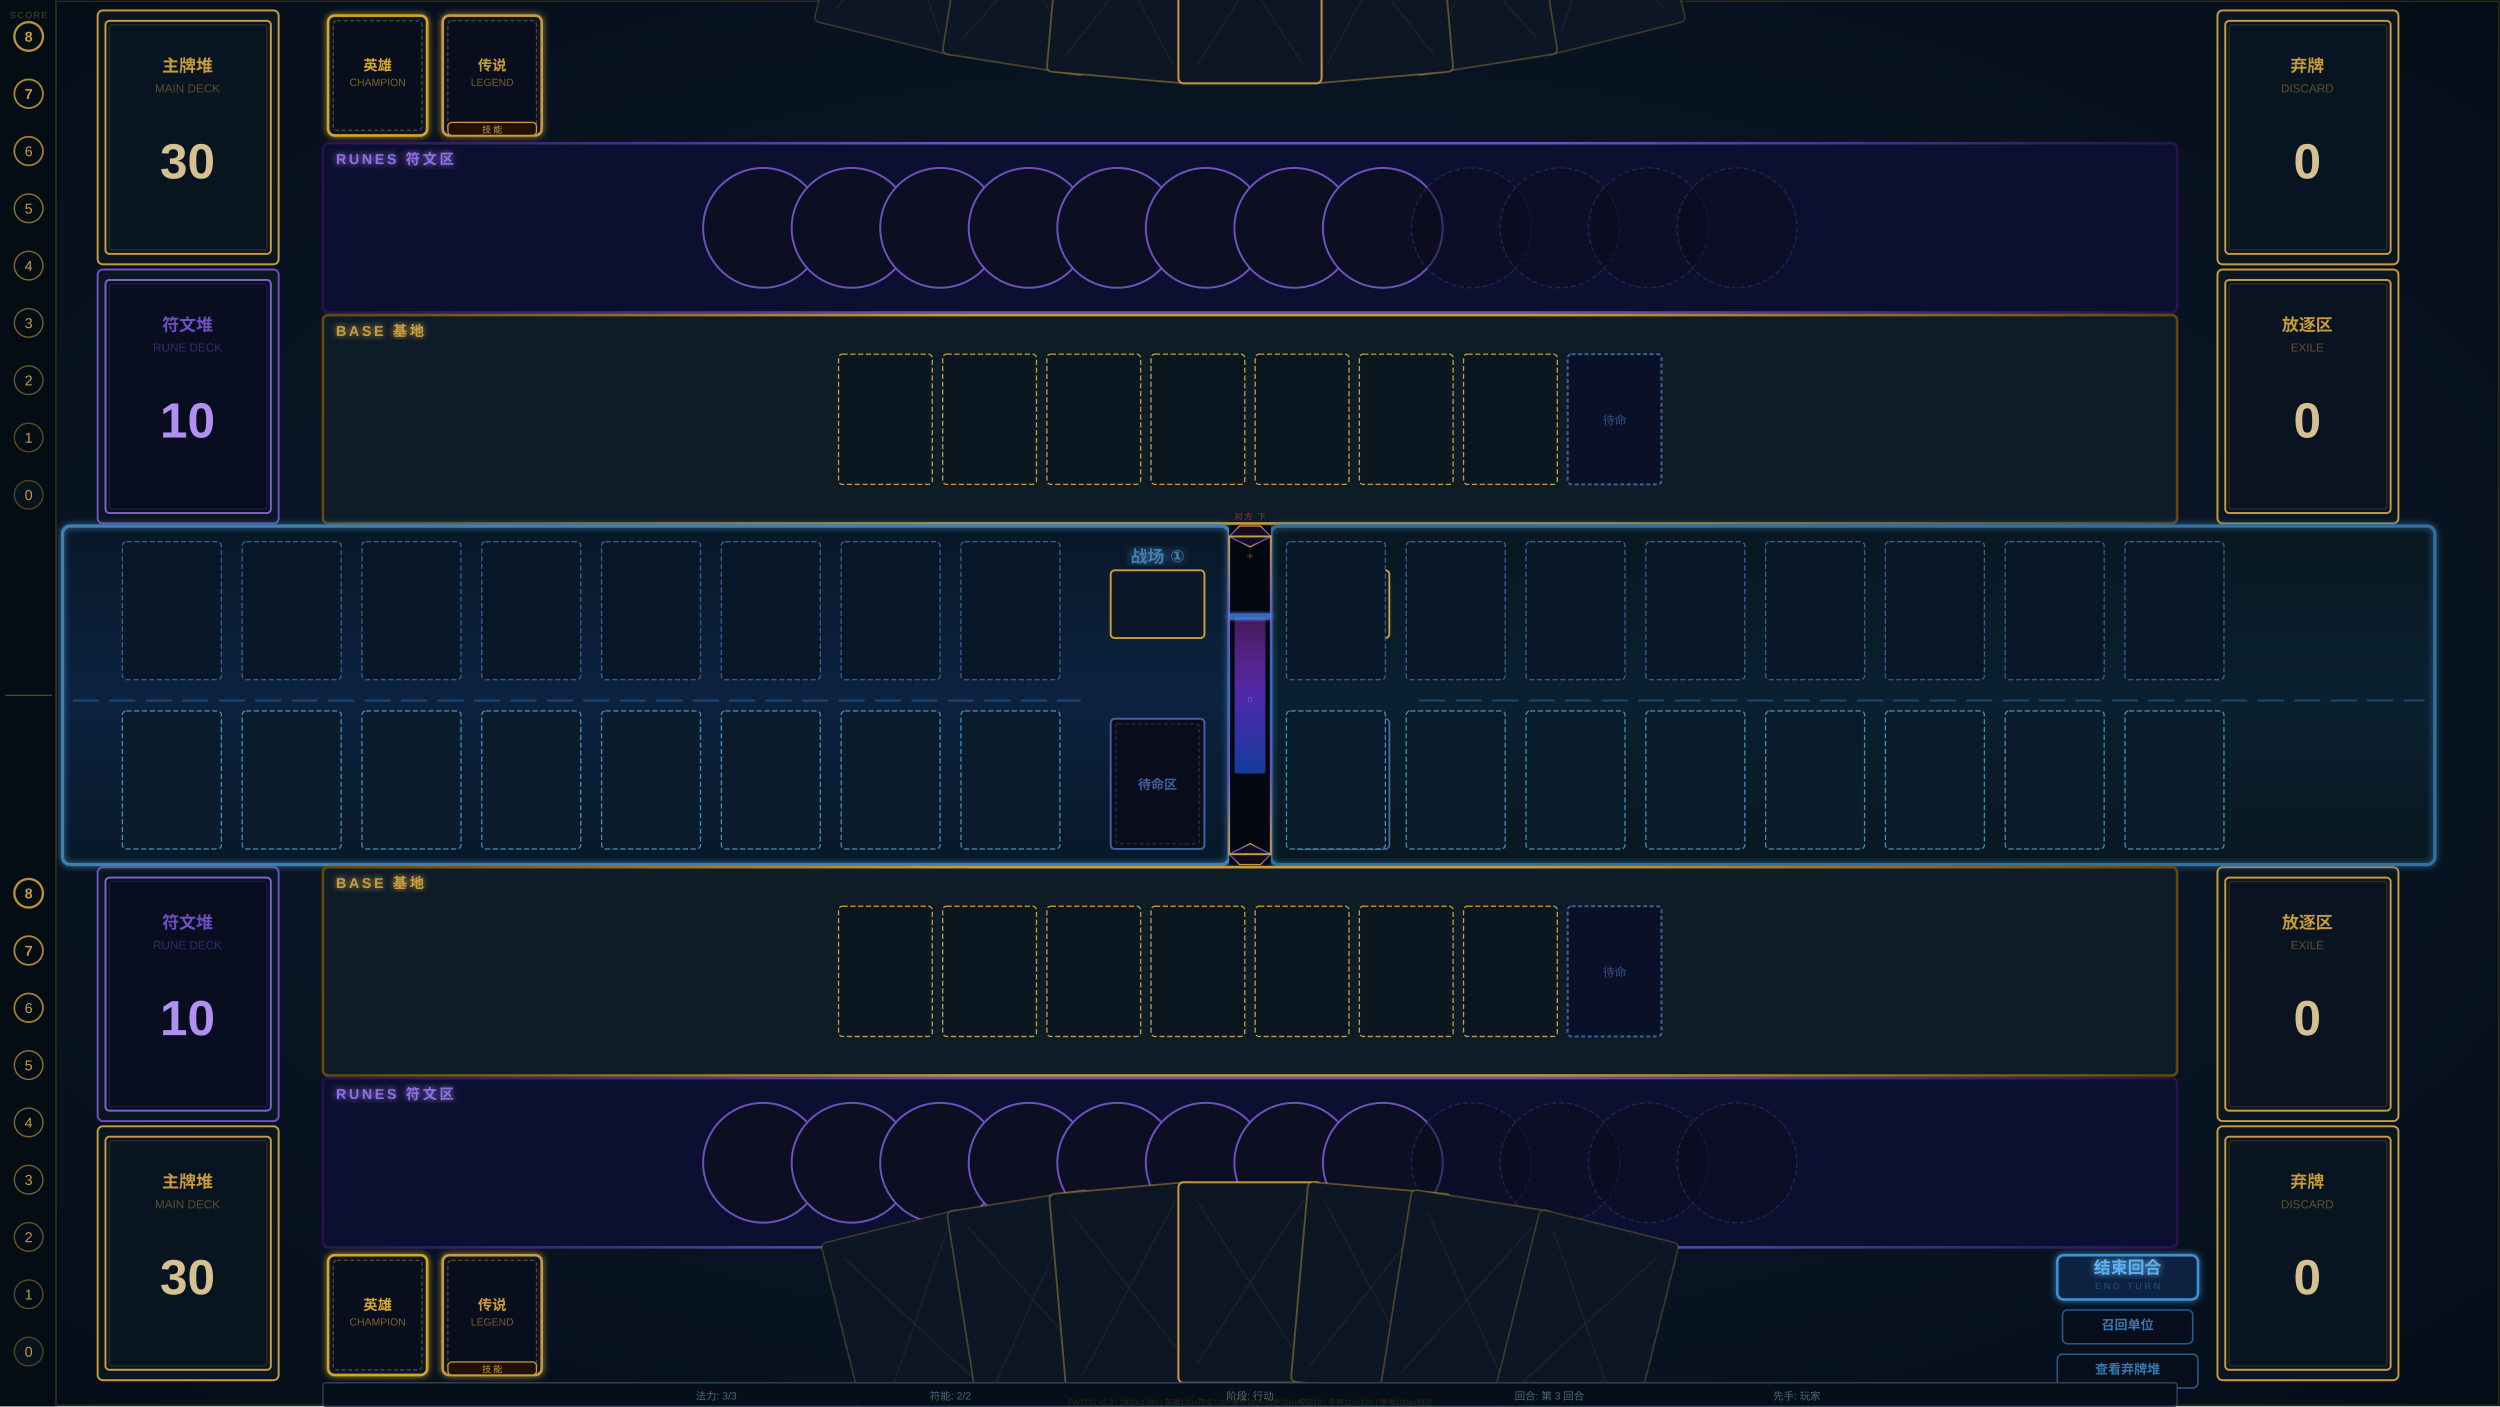
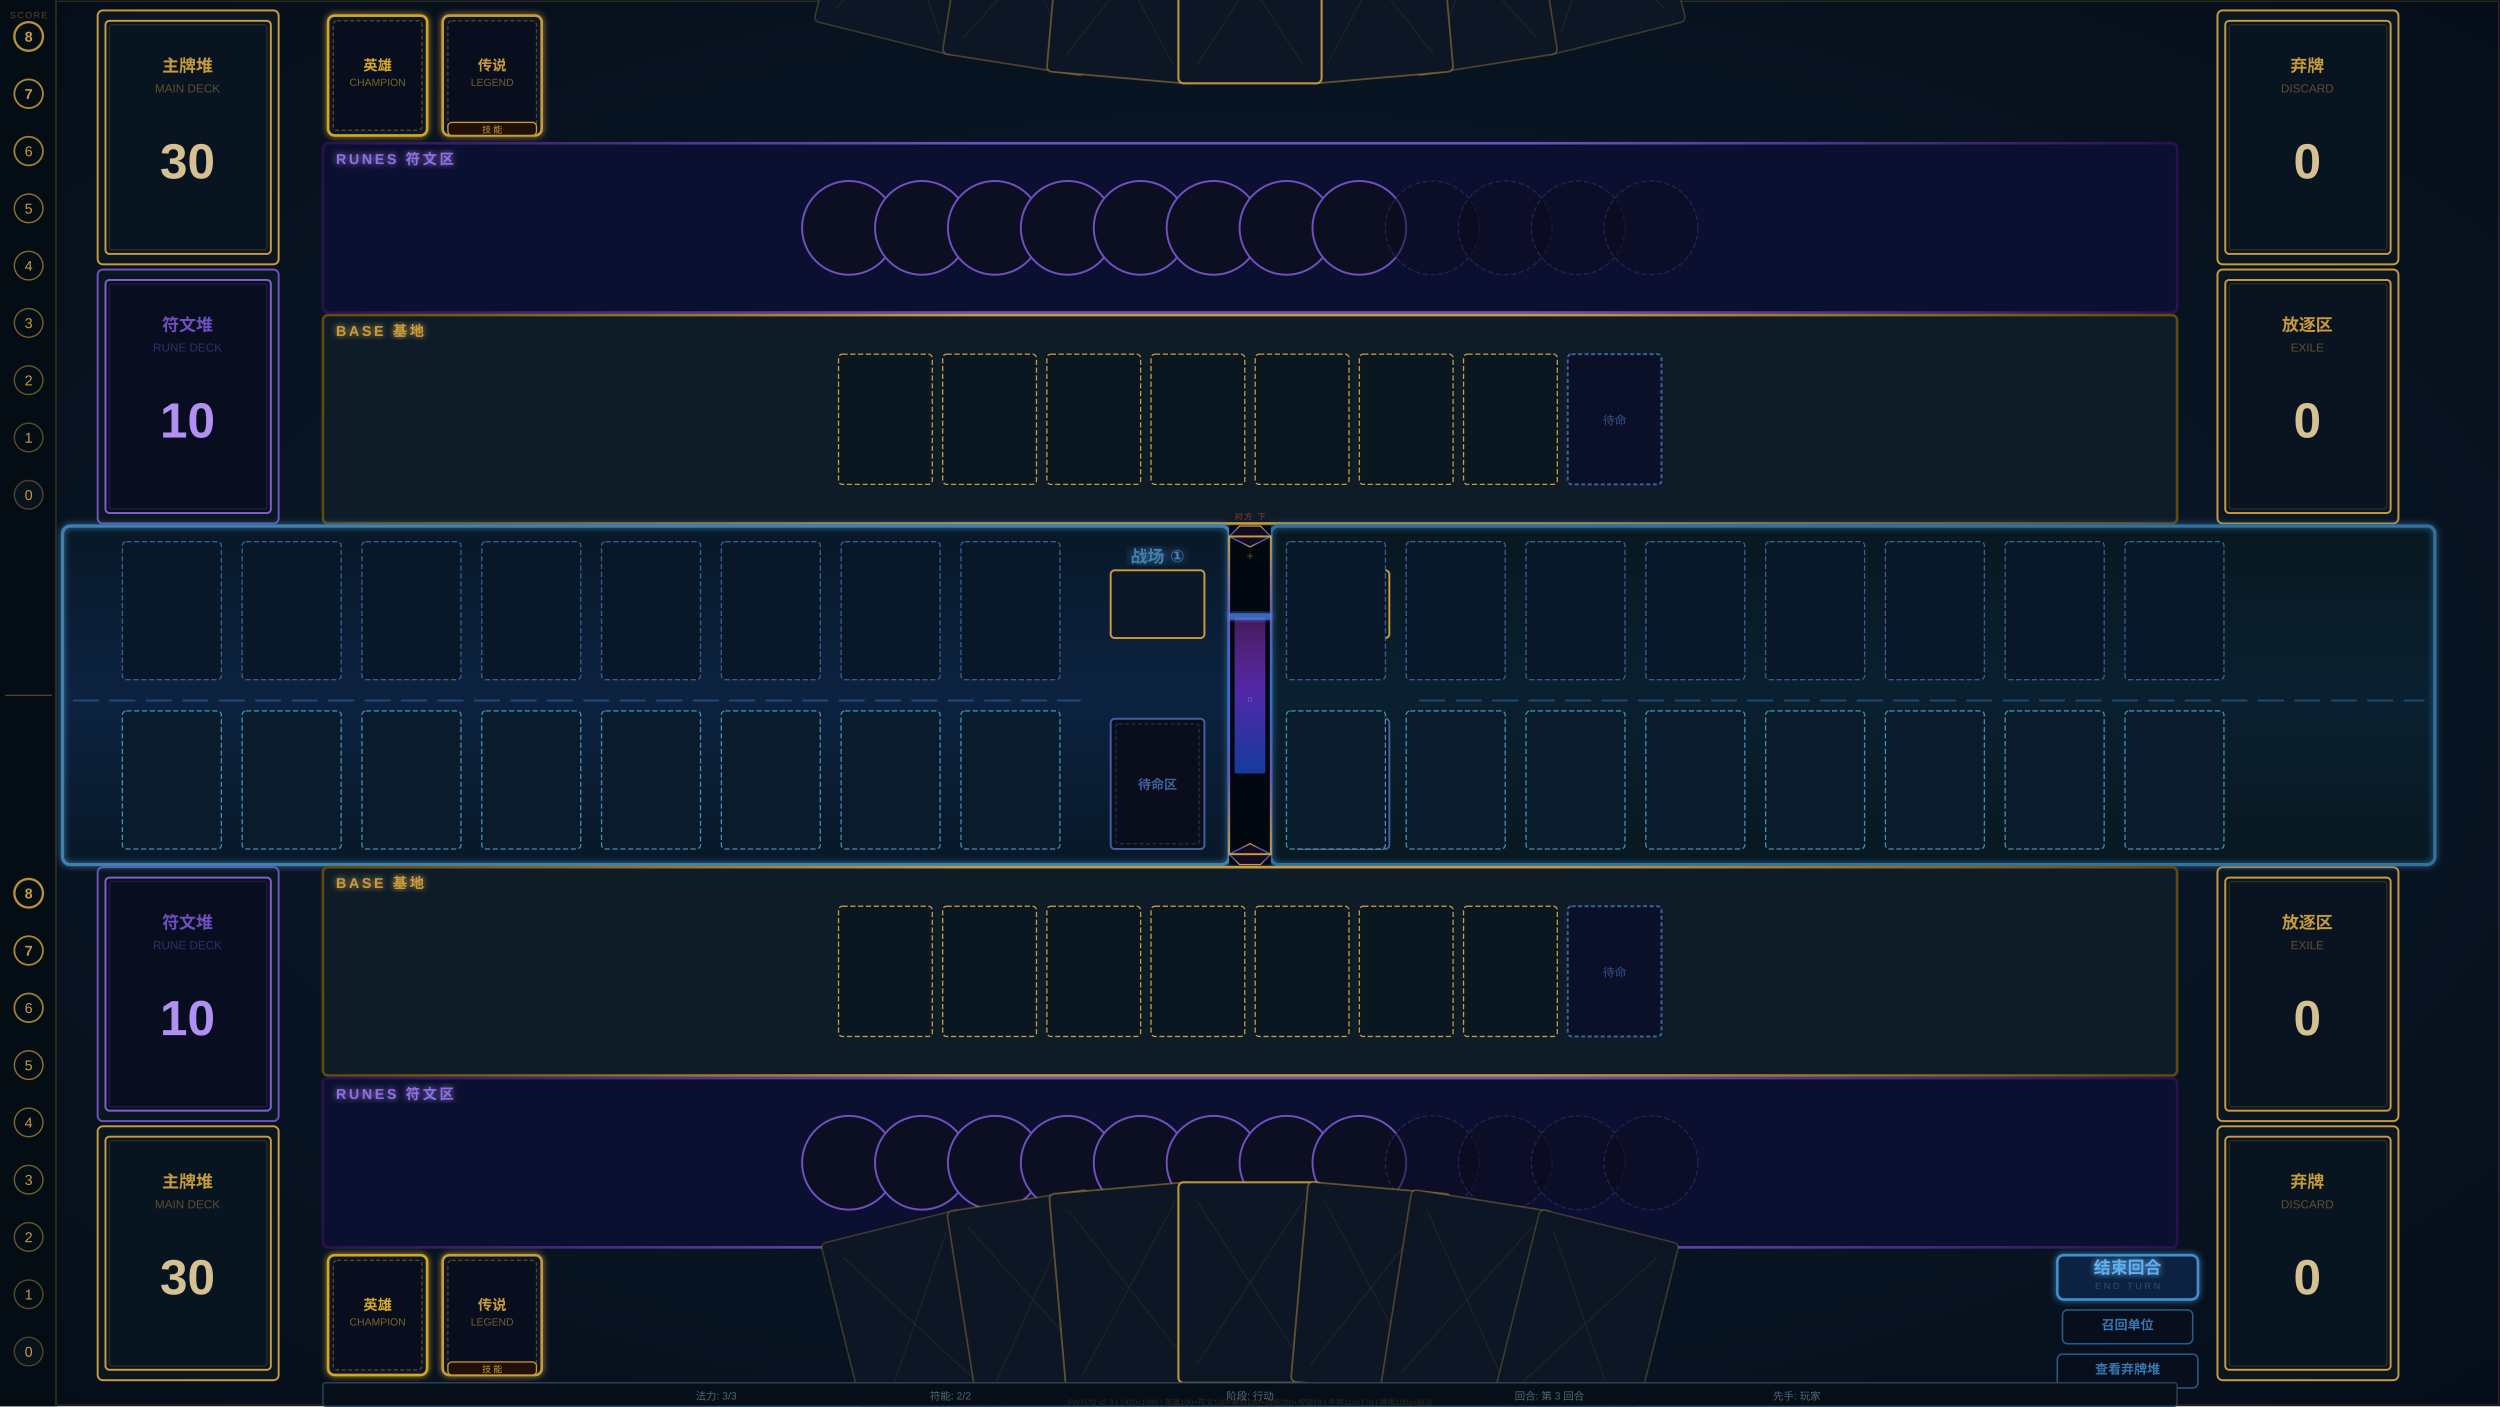
<svg xmlns="http://www.w3.org/2000/svg" width="1920" height="1080" viewBox="0 0 1920 1080">
  <defs>
    <radialGradient id="bg" cx="50%" cy="50%" r="70%">
      <stop offset="0%" stop-color="#0f2035" />
      <stop offset="100%" stop-color="#050d18" />
    </radialGradient>
    <linearGradient id="goldH" x1="0" y1="0" x2="1" y2="0">
      <stop offset="0%" stop-color="#604808" />
      <stop offset="35%" stop-color="#c89b3c" />
      <stop offset="65%" stop-color="#c89b3c" />
      <stop offset="100%" stop-color="#604808" />
    </linearGradient>
    <linearGradient id="purH" x1="0" y1="0" x2="1" y2="0">
      <stop offset="0%" stop-color="#281050" />
      <stop offset="35%" stop-color="#7050c0" />
      <stop offset="65%" stop-color="#7050c0" />
      <stop offset="100%" stop-color="#281050" />
    </linearGradient>
    <linearGradient id="bf0Grad" x1="0" y1="0" x2="0" y2="1">
      <stop offset="0%" stop-color="#081828" />
      <stop offset="50%" stop-color="#0c2240" />
      <stop offset="100%" stop-color="#081828" />
    </linearGradient>
    <linearGradient id="bf1Grad" x1="0" y1="0" x2="0" y2="1">
      <stop offset="0%" stop-color="#081820" />
      <stop offset="50%" stop-color="#0a2030" />
      <stop offset="100%" stop-color="#081820" />
    </linearGradient>
    <filter id="glow" x="-20%" y="-20%" width="140%" height="140%">
      <feGaussianBlur stdDeviation="2.5" result="blur" />
      <feMerge>
        <feMergeNode in="blur" />
        <feMergeNode in="SourceGraphic" />
      </feMerge>
    </filter>
    <filter id="softglow">
      <feGaussianBlur stdDeviation="4" result="blur" />
      <feMerge>
        <feMergeNode in="blur" />
        <feMergeNode in="SourceGraphic" />
      </feMerge>
    </filter>
    <linearGradient id="pillarBorder" x1="0" y1="0" x2="0" y2="1">
      <stop offset="0%" stop-color="#c89b3c" />
      <stop offset="25%" stop-color="#7050c0" />
      <stop offset="50%" stop-color="#3070d0" />
      <stop offset="75%" stop-color="#7050c0" />
      <stop offset="100%" stop-color="#c89b3c" />
    </linearGradient>
    <linearGradient id="pillarFill" x1="0" y1="1" x2="0" y2="0">
      <stop offset="0%" stop-color="#1848c0" />
      <stop offset="50%" stop-color="#6030d0" />
      <stop offset="100%" stop-color="#c040f0" stop-opacity="0.4" />
    </linearGradient>
    <clipPath id="pillarClip">
      <rect x="948" y="404" width="24" height="260" />
    </clipPath>
  </defs>
  <rect width="1920" height="1080" fill="url(#bg)" />
  <g opacity="0.04" transform="translate(960,534)">
    <circle r="240" fill="none" stroke="#4090d0" stroke-width="4" />
    <circle r="170" fill="none" stroke="#4090d0" stroke-width="2" />
    <circle r="90" fill="none" stroke="#4090d0" stroke-width="1" />
    <line x1="-280" y1="0" x2="280" y2="0" stroke="#4090d0" stroke-width="1" />
    <line x1="0" y1="-280" x2="0" y2="280" stroke="#4090d0" stroke-width="1" />
  </g>
  <rect x="1" y="1" width="1918" height="1078" fill="none" stroke="#c89b3c" stroke-width="1" opacity="0.2" />
  <rect x="0" y="0" width="44" height="1080" fill="#040c14" />
  <line x1="43" y1="0" x2="43" y2="1080" stroke="#c89b3c" stroke-width="1" opacity="0.3" />
  <text x="22" y="14" fill="#c89b3c" font-size="7" text-anchor="middle" font-family="Arial" opacity="0.4" letter-spacing="1">SCORE</text>
  <line x1="4" y1="534" x2="40" y2="534" stroke="#c89b3c" stroke-width="1" opacity="0.4" />
  <circle cx="22" cy="28" r="11" fill="none" stroke="#c89b3c" stroke-width="1.8" opacity="0.92" />
  <text x="22" y="32" fill="#c89b3c" font-size="11" text-anchor="middle" font-family="Arial" font-weight="bold">8</text>
  <circle cx="22" cy="72" r="11" fill="none" stroke="#c89b3c" stroke-width="1.4" opacity="0.85" />
  <text x="22" y="76" fill="#c89b3c" font-size="11" text-anchor="middle" font-family="Arial" font-weight="bold">7</text>
  <circle cx="22" cy="116" r="11" fill="none" stroke="#c89b3c" stroke-width="1.4" opacity="0.78" />
  <text x="22" y="120" fill="#c89b3c" font-size="11" text-anchor="middle" font-family="Arial">6</text>
  <circle cx="22" cy="160" r="11" fill="none" stroke="#c89b3c" stroke-width="1.1" opacity="0.71" />
  <text x="22" y="164" fill="#c89b3c" font-size="11" text-anchor="middle" font-family="Arial">5</text>
  <circle cx="22" cy="204" r="11" fill="none" stroke="#c89b3c" stroke-width="1.1" opacity="0.64" />
  <text x="22" y="208" fill="#c89b3c" font-size="11" text-anchor="middle" font-family="Arial">4</text>
  <circle cx="22" cy="248" r="11" fill="none" stroke="#c89b3c" stroke-width="1.1" opacity="0.57" />
  <text x="22" y="252" fill="#c89b3c" font-size="11" text-anchor="middle" font-family="Arial">3</text>
  <circle cx="22" cy="292" r="11" fill="none" stroke="#c89b3c" stroke-width="1.1" opacity="0.50" />
  <text x="22" y="296" fill="#c89b3c" font-size="11" text-anchor="middle" font-family="Arial">2</text>
  <circle cx="22" cy="336" r="11" fill="none" stroke="#c89b3c" stroke-width="1.1" opacity="0.43" />
  <text x="22" y="340" fill="#c89b3c" font-size="11" text-anchor="middle" font-family="Arial">1</text>
  <circle cx="22" cy="380" r="11" fill="#132030" stroke="#c89b3c" stroke-width="1.1" opacity="0.38" />
  <text x="22" y="384" fill="#c89b3c" font-size="11" text-anchor="middle" font-family="Arial">0</text>
  <circle cx="22" cy="686" r="11" fill="none" stroke="#c89b3c" stroke-width="1.8" opacity="0.92" />
  <text x="22" y="690" fill="#c89b3c" font-size="11" text-anchor="middle" font-family="Arial" font-weight="bold">8</text>
  <circle cx="22" cy="730" r="11" fill="none" stroke="#c89b3c" stroke-width="1.4" opacity="0.85" />
  <text x="22" y="734" fill="#c89b3c" font-size="11" text-anchor="middle" font-family="Arial" font-weight="bold">7</text>
  <circle cx="22" cy="774" r="11" fill="none" stroke="#c89b3c" stroke-width="1.4" opacity="0.78" />
  <text x="22" y="778" fill="#c89b3c" font-size="11" text-anchor="middle" font-family="Arial">6</text>
  <circle cx="22" cy="818" r="11" fill="none" stroke="#c89b3c" stroke-width="1.1" opacity="0.71" />
  <text x="22" y="822" fill="#c89b3c" font-size="11" text-anchor="middle" font-family="Arial">5</text>
  <circle cx="22" cy="862" r="11" fill="none" stroke="#c89b3c" stroke-width="1.1" opacity="0.64" />
  <text x="22" y="866" fill="#c89b3c" font-size="11" text-anchor="middle" font-family="Arial">4</text>
  <circle cx="22" cy="906" r="11" fill="none" stroke="#c89b3c" stroke-width="1.1" opacity="0.57" />
  <text x="22" y="910" fill="#c89b3c" font-size="11" text-anchor="middle" font-family="Arial">3</text>
  <circle cx="22" cy="950" r="11" fill="none" stroke="#c89b3c" stroke-width="1.1" opacity="0.50" />
  <text x="22" y="954" fill="#c89b3c" font-size="11" text-anchor="middle" font-family="Arial">2</text>
  <circle cx="22" cy="994" r="11" fill="none" stroke="#c89b3c" stroke-width="1.1" opacity="0.43" />
  <text x="22" y="998" fill="#c89b3c" font-size="11" text-anchor="middle" font-family="Arial">1</text>
  <circle cx="22" cy="1038" r="11" fill="#132030" stroke="#c89b3c" stroke-width="1.1" opacity="0.38" />
  <text x="22" y="1042" fill="#c89b3c" font-size="11" text-anchor="middle" font-family="Arial">0</text>
  <rect x="75" y="8" width="139" height="195" fill="#0a1620" stroke="#c89b3c" stroke-width="1.5" rx="4" />
  <rect x="81" y="16" width="127" height="179" fill="#081420" stroke="#c89b3c" stroke-width="1.5" rx="3" />
  <rect x="84" y="19" width="121" height="173" fill="none" stroke="#c89b3c30" stroke-width="1" rx="2" />
  <text x="144" y="55" fill="#c89b3c" font-size="13" font-family="Arial" font-weight="bold" text-anchor="middle">主牌堆</text>
  <text x="144" y="71" fill="#c89b3c70" font-size="9" font-family="Arial" text-anchor="middle">MAIN DECK</text>
  <text x="144" y="137" fill="#d4c090" font-size="38" font-family="Arial" font-weight="bold" text-anchor="middle">30</text>
  <rect x="75" y="207" width="139" height="195" fill="#0a1620" stroke="#7050c0" stroke-width="1.5" rx="4" />
  <rect x="81" y="215" width="127" height="179" fill="#080e20" stroke="#8060d0" stroke-width="1.5" rx="3" />
  <rect x="84" y="218" width="121" height="173" fill="none" stroke="#8060d030" stroke-width="1" rx="2" />
  <text x="144" y="254" fill="#7050c0" font-size="13" font-family="Arial" font-weight="bold" text-anchor="middle">符文堆</text>
  <text x="144" y="270" fill="#7050c070" font-size="9" font-family="Arial" text-anchor="middle">RUNE DECK</text>
  <text x="144" y="336" fill="#b090f0" font-size="38" font-family="Arial" font-weight="bold" text-anchor="middle">10</text>
  <rect x="75" y="666" width="139" height="195" fill="#0a1620" stroke="#7050c0" stroke-width="1.5" rx="4" />
  <rect x="81" y="674" width="127" height="179" fill="#080e20" stroke="#8060d0" stroke-width="1.5" rx="3" />
  <rect x="84" y="677" width="121" height="173" fill="none" stroke="#8060d030" stroke-width="1" rx="2" />
  <text x="144" y="713" fill="#7050c0" font-size="13" font-family="Arial" font-weight="bold" text-anchor="middle">符文堆</text>
  <text x="144" y="729" fill="#7050c070" font-size="9" font-family="Arial" text-anchor="middle">RUNE DECK</text>
  <text x="144" y="795" fill="#b090f0" font-size="38" font-family="Arial" font-weight="bold" text-anchor="middle">10</text>
  <rect x="75" y="865" width="139" height="195" fill="#0a1620" stroke="#c89b3c" stroke-width="1.5" rx="4" />
  <rect x="81" y="873" width="127" height="179" fill="#081420" stroke="#c89b3c" stroke-width="1.5" rx="3" />
  <rect x="84" y="876" width="121" height="173" fill="none" stroke="#c89b3c30" stroke-width="1" rx="2" />
  <text x="144" y="912" fill="#c89b3c" font-size="13" font-family="Arial" font-weight="bold" text-anchor="middle">主牌堆</text>
  <text x="144" y="928" fill="#c89b3c70" font-size="9" font-family="Arial" text-anchor="middle">MAIN DECK</text>
  <text x="144" y="994" fill="#d4c090" font-size="38" font-family="Arial" font-weight="bold" text-anchor="middle">30</text>
  <rect x="1703" y="8" width="139" height="195" fill="#0a1620" stroke="#c89b3c" stroke-width="1.5" rx="4" />
  <rect x="1709" y="16" width="127" height="179" fill="#081420" stroke="#c89b3c" stroke-width="1.5" rx="3" />
  <rect x="1712" y="19" width="121" height="173" fill="none" stroke="#c89b3c30" stroke-width="1" rx="2" />
  <text x="1772" y="55" fill="#c89b3c" font-size="13" font-family="Arial" font-weight="bold" text-anchor="middle">弃牌</text>
  <text x="1772" y="71" fill="#c89b3c70" font-size="9" font-family="Arial" text-anchor="middle">DISCARD</text>
  <text x="1772" y="137" fill="#d4c090" font-size="38" font-family="Arial" font-weight="bold" text-anchor="middle">0</text>
  <rect x="1703" y="207" width="139" height="195" fill="#0a1620" stroke="#c89b3c" stroke-width="1.5" rx="4" />
  <rect x="1709" y="215" width="127" height="179" fill="#0a1420" stroke="#c89b3c" stroke-width="1.5" rx="3" />
  <rect x="1712" y="218" width="121" height="173" fill="none" stroke="#c89b3c30" stroke-width="1" rx="2" />
  <text x="1772" y="254" fill="#c89b3c" font-size="13" font-family="Arial" font-weight="bold" text-anchor="middle">放逐区</text>
  <text x="1772" y="270" fill="#c89b3c70" font-size="9" font-family="Arial" text-anchor="middle">EXILE</text>
  <text x="1772" y="336" fill="#d4c090" font-size="38" font-family="Arial" font-weight="bold" text-anchor="middle">0</text>
  <rect x="1703" y="666" width="139" height="195" fill="#0a1620" stroke="#c89b3c" stroke-width="1.5" rx="4" />
  <rect x="1709" y="674" width="127" height="179" fill="#0a1420" stroke="#c89b3c" stroke-width="1.5" rx="3" />
  <rect x="1712" y="677" width="121" height="173" fill="none" stroke="#c89b3c30" stroke-width="1" rx="2" />
  <text x="1772" y="713" fill="#c89b3c" font-size="13" font-family="Arial" font-weight="bold" text-anchor="middle">放逐区</text>
  <text x="1772" y="729" fill="#c89b3c70" font-size="9" font-family="Arial" text-anchor="middle">EXILE</text>
  <text x="1772" y="795" fill="#d4c090" font-size="38" font-family="Arial" font-weight="bold" text-anchor="middle">0</text>
  <rect x="1703" y="865" width="139" height="195" fill="#0a1620" stroke="#c89b3c" stroke-width="1.5" rx="4" />
  <rect x="1709" y="873" width="127" height="179" fill="#081420" stroke="#c89b3c" stroke-width="1.5" rx="3" />
  <rect x="1712" y="876" width="121" height="173" fill="none" stroke="#c89b3c30" stroke-width="1" rx="2" />
  <text x="1772" y="912" fill="#c89b3c" font-size="13" font-family="Arial" font-weight="bold" text-anchor="middle">弃牌</text>
  <text x="1772" y="928" fill="#c89b3c70" font-size="9" font-family="Arial" text-anchor="middle">DISCARD</text>
  <text x="1772" y="994" fill="#d4c090" font-size="38" font-family="Arial" font-weight="bold" text-anchor="middle">0</text>
  <rect x="252" y="12" width="76" height="92" fill="#101828" stroke="#d4a828" stroke-width="2" rx="5" filter="url(#glow)" />
  <rect x="256" y="16" width="68" height="84" fill="#080e1e" stroke="#d4a82860" stroke-width="1" rx="3" stroke-dasharray="3,2" />
  <text x="290" y="54" fill="#d4a828" font-size="11" font-family="Arial" font-weight="bold" text-anchor="middle">英雄</text>
  <text x="290" y="66" fill="#d4a82890" font-size="8" font-family="Arial" text-anchor="middle">CHAMPION</text>
  <rect x="340" y="12" width="76" height="92" fill="#101828" stroke="#c89b3c" stroke-width="2" rx="5" filter="url(#glow)" />
  <rect x="344" y="16" width="68" height="84" fill="#080e1e" stroke="#c89b3c60" stroke-width="1" rx="3" stroke-dasharray="3,2" />
  <text x="378" y="54" fill="#c89b3c" font-size="11" font-family="Arial" font-weight="bold" text-anchor="middle">传说</text>
  <text x="378" y="66" fill="#c89b3c90" font-size="8" font-family="Arial" text-anchor="middle">LEGEND</text>
  <rect x="344" y="94" width="68" height="10" fill="#201008" stroke="#c89b3c" stroke-width="1" rx="3" />
  <text x="378" y="102" fill="#c89b3c" font-size="7" text-anchor="middle" font-family="Arial">技 能</text>
  <text x="960" y="22" fill="#c89b3c" font-size="9" text-anchor="middle" font-family="Arial" opacity="0.45" letter-spacing="2">HAND · 敌方手牌</text>
  <g transform="rotate(14, 960, -1100)">
    <rect x="905" y="-90" width="110" height="154" fill="#0c1624" stroke="#c89b3c45" stroke-width="1.2" rx="4" />
    <line x1="919" y1="-76" x2="1001" y2="50" stroke="#c89b3c18" stroke-width="1" />
    <line x1="1001" y1="-76" x2="919" y2="50" stroke="#c89b3c18" stroke-width="1" />
  </g>
  <g transform="rotate(-14, 960, -1100)">
    <rect x="905" y="-90" width="110" height="154" fill="#0c1624" stroke="#c89b3c45" stroke-width="1.2" rx="4" />
    <line x1="919" y1="-76" x2="1001" y2="50" stroke="#c89b3c18" stroke-width="1" />
    <line x1="1001" y1="-76" x2="919" y2="50" stroke="#c89b3c18" stroke-width="1" />
  </g>
  <g transform="rotate(9, 960, -1100)">
    <rect x="905" y="-90" width="110" height="154" fill="#0c1624" stroke="#c89b3c58" stroke-width="1.3" rx="4" />
    <line x1="919" y1="-76" x2="1001" y2="50" stroke="#c89b3c18" stroke-width="1" />
    <line x1="1001" y1="-76" x2="919" y2="50" stroke="#c89b3c18" stroke-width="1" />
  </g>
  <g transform="rotate(-9, 960, -1100)">
    <rect x="905" y="-90" width="110" height="154" fill="#0c1624" stroke="#c89b3c58" stroke-width="1.3" rx="4" />
    <line x1="919" y1="-76" x2="1001" y2="50" stroke="#c89b3c18" stroke-width="1" />
    <line x1="1001" y1="-76" x2="919" y2="50" stroke="#c89b3c18" stroke-width="1" />
  </g>
  <g transform="rotate(5, 960, -1100)">
    <rect x="905" y="-90" width="110" height="154" fill="#0c1624" stroke="#c89b3c72" stroke-width="1.4" rx="4" />
    <line x1="919" y1="-76" x2="1001" y2="50" stroke="#c89b3c18" stroke-width="1" />
    <line x1="1001" y1="-76" x2="919" y2="50" stroke="#c89b3c18" stroke-width="1" />
  </g>
  <g transform="rotate(-5, 960, -1100)">
    <rect x="905" y="-90" width="110" height="154" fill="#0c1624" stroke="#c89b3c72" stroke-width="1.4" rx="4" />
    <line x1="919" y1="-76" x2="1001" y2="50" stroke="#c89b3c18" stroke-width="1" />
    <line x1="1001" y1="-76" x2="919" y2="50" stroke="#c89b3c18" stroke-width="1" />
  </g>
  <g transform="rotate(0, 960, -1100)">
    <rect x="905" y="-90" width="110" height="154" fill="#0c1624" stroke="#c89b3cee" stroke-width="1.6" rx="4" />
    <line x1="919" y1="-76" x2="1001" y2="50" stroke="#c89b3c18" stroke-width="1" />
    <line x1="1001" y1="-76" x2="919" y2="50" stroke="#c89b3c18" stroke-width="1" />
  </g>
  <rect x="248" y="110" width="1424" height="130" fill="#0c1030" rx="4" />
  <rect x="248" y="110" width="1424" height="130" fill="none" stroke="url(#purH)" stroke-width="2" rx="4" />
  <text x="258" y="126" fill="#9070e0" font-size="11" font-family="Arial" font-weight="bold" letter-spacing="2" filter="url(#glow)">RUNES  符文区</text>
-   <circle cx="586" cy="175" r="46" fill="#0c0e22" stroke="#7050c0" stroke-width="1.5" />
-   <circle cx="654" cy="175" r="46" fill="#0c0e22" stroke="#7050c0" stroke-width="1.5" />
-   <circle cx="722" cy="175" r="46" fill="#0c0e22" stroke="#7050c0" stroke-width="1.5" />
-   <circle cx="790" cy="175" r="46" fill="#0c0e22" stroke="#7050c0" stroke-width="1.5" />
-   <circle cx="858" cy="175" r="46" fill="#0c0e22" stroke="#7050c0" stroke-width="1.5" />
-   <circle cx="926" cy="175" r="46" fill="#0c0e22" stroke="#7050c0" stroke-width="1.5" />
-   <circle cx="994" cy="175" r="46" fill="#0c0e22" stroke="#7050c0" stroke-width="1.5" />
-   <circle cx="1062" cy="175" r="46" fill="#0c0e22" stroke="#7050c0" stroke-width="1.5" />
-   <circle cx="1130" cy="175" r="46" fill="#0a0c1c" stroke="#403080" stroke-width="1" stroke-dasharray="4,2" opacity="0.5" />
-   <circle cx="1198" cy="175" r="46" fill="#0a0c1c" stroke="#403080" stroke-width="1" stroke-dasharray="4,2" opacity="0.5" />
-   <circle cx="1266" cy="175" r="46" fill="#0a0c1c" stroke="#403080" stroke-width="1" stroke-dasharray="4,2" opacity="0.5" />
-   <circle cx="1334" cy="175" r="46" fill="#0a0c1c" stroke="#403080" stroke-width="1" stroke-dasharray="4,2" opacity="0.5" />
+   <circle cx="652" cy="175" r="36" fill="#0c0e22" stroke="#7050c0" stroke-width="1.5" />
+   <circle cx="708" cy="175" r="36" fill="#0c0e22" stroke="#7050c0" stroke-width="1.5" />
+   <circle cx="764" cy="175" r="36" fill="#0c0e22" stroke="#7050c0" stroke-width="1.5" />
+   <circle cx="820" cy="175" r="36" fill="#0c0e22" stroke="#7050c0" stroke-width="1.5" />
+   <circle cx="876" cy="175" r="36" fill="#0c0e22" stroke="#7050c0" stroke-width="1.5" />
+   <circle cx="932" cy="175" r="36" fill="#0c0e22" stroke="#7050c0" stroke-width="1.5" />
+   <circle cx="988" cy="175" r="36" fill="#0c0e22" stroke="#7050c0" stroke-width="1.5" />
+   <circle cx="1044" cy="175" r="36" fill="#0c0e22" stroke="#7050c0" stroke-width="1.5" />
+   <circle cx="1100" cy="175" r="36" fill="#0a0c1c" stroke="#403080" stroke-width="1" stroke-dasharray="4,2" opacity="0.5" />
+   <circle cx="1156" cy="175" r="36" fill="#0a0c1c" stroke="#403080" stroke-width="1" stroke-dasharray="4,2" opacity="0.5" />
+   <circle cx="1212" cy="175" r="36" fill="#0a0c1c" stroke="#403080" stroke-width="1" stroke-dasharray="4,2" opacity="0.5" />
+   <circle cx="1268" cy="175" r="36" fill="#0a0c1c" stroke="#403080" stroke-width="1" stroke-dasharray="4,2" opacity="0.5" />
  <rect x="248" y="242" width="1424" height="160" fill="#0e1c28" rx="4" />
  <rect x="248" y="242" width="1424" height="160" fill="none" stroke="url(#goldH)" stroke-width="2" rx="4" />
  <text x="258" y="258" fill="#c89b3c" font-size="11" font-family="Arial" font-weight="bold" letter-spacing="2" filter="url(#glow)">BASE  基地</text>
  <rect x="644" y="272" width="72" height="100" fill="#0a1620" stroke="#c89b3c" stroke-width="1" rx="3" stroke-dasharray="4,2" />
  <rect x="724" y="272" width="72" height="100" fill="#0a1620" stroke="#c89b3c" stroke-width="1" rx="3" stroke-dasharray="4,2" />
  <rect x="804" y="272" width="72" height="100" fill="#0a1620" stroke="#c89b3c" stroke-width="1" rx="3" stroke-dasharray="4,2" />
  <rect x="884" y="272" width="72" height="100" fill="#0a1620" stroke="#c89b3c" stroke-width="1" rx="3" stroke-dasharray="4,2" />
  <rect x="964" y="272" width="72" height="100" fill="#0a1620" stroke="#c89b3c" stroke-width="1" rx="3" stroke-dasharray="4,2" />
  <rect x="1044" y="272" width="72" height="100" fill="#0a1620" stroke="#c89b3c" stroke-width="1" rx="3" stroke-dasharray="4,2" />
  <rect x="1124" y="272" width="72" height="100" fill="#0a1620" stroke="#c89b3c" stroke-width="1" rx="3" stroke-dasharray="4,2" />
  <rect x="1204" y="272" width="72" height="100" fill="#0a1028" stroke="#4060a0" stroke-width="1.5" rx="3" stroke-dasharray="3,2" />
  <text x="1240" y="326" fill="#4060a0" font-size="9" text-anchor="middle" font-family="Arial" opacity="0.8">待命</text>
  <rect x="48" y="404" width="896" height="260" fill="url(#bf0Grad)" rx="6" />
  <rect x="48" y="404" width="896" height="260" fill="none" stroke="#4080b0" stroke-width="2.5" rx="6" filter="url(#glow)" />
  <rect x="976" y="404" width="894" height="260" fill="url(#bf1Grad)" rx="6" />
  <rect x="976" y="404" width="894" height="260" fill="none" stroke="#3070a0" stroke-width="2.5" rx="6" filter="url(#glow)" />
  <text x="889" y="432" fill="#4080b0" font-size="13" text-anchor="middle" font-family="Arial" font-weight="bold" filter="url(#softglow)">战场 ①</text>
  <rect x="853" y="438" width="72" height="52" fill="#0c1828" stroke="#c89b3c" stroke-width="1.5" rx="3" />
  <text x="1031" y="432" fill="#3070a0" font-size="13" text-anchor="middle" font-family="Arial" font-weight="bold" filter="url(#softglow)">战场 ②</text>
  <rect x="995" y="438" width="72" height="52" fill="#0c1828" stroke="#c89b3c" stroke-width="1.5" rx="3" />
  <rect x="853" y="552" width="72" height="100" fill="#0a0e1c" stroke="#4060a0" stroke-width="1.5" rx="3" />
  <rect x="857" y="556" width="64" height="92" fill="none" stroke="#4060a060" stroke-width="1" rx="2" stroke-dasharray="3,2" />
  <text x="889" y="606" fill="#4060a0" font-size="10" text-anchor="middle" font-family="Arial" font-weight="bold">待命区</text>
  <rect x="995" y="552" width="72" height="100" fill="#0a0e1c" stroke="#4060a0" stroke-width="1.5" rx="3" />
  <rect x="999" y="556" width="64" height="92" fill="none" stroke="#4060a060" stroke-width="1" rx="2" stroke-dasharray="3,2" />
  <text x="1031" y="606" fill="#4060a0" font-size="10" text-anchor="middle" font-family="Arial" font-weight="bold">待命区</text>
  <line x1="56" y1="538" x2="830" y2="538" stroke="#2a5888" stroke-width="1.5" stroke-dasharray="20,8" opacity="0.7" />
  <line x1="1090" y1="538" x2="1862" y2="538" stroke="#2a5888" stroke-width="1.5" stroke-dasharray="20,8" opacity="0.7" />
  <rect x="94" y="416" width="76" height="106" fill="#091828" stroke="#3a6090" stroke-width="1" rx="3" stroke-dasharray="4,2" />
  <rect x="94" y="546" width="76" height="106" fill="#0a1c2c" stroke="#4090b0" stroke-width="1" rx="3" stroke-dasharray="4,2" />
  <rect x="186" y="416" width="76" height="106" fill="#091828" stroke="#3a6090" stroke-width="1" rx="3" stroke-dasharray="4,2" />
  <rect x="186" y="546" width="76" height="106" fill="#0a1c2c" stroke="#4090b0" stroke-width="1" rx="3" stroke-dasharray="4,2" />
  <rect x="278" y="416" width="76" height="106" fill="#091828" stroke="#3a6090" stroke-width="1" rx="3" stroke-dasharray="4,2" />
  <rect x="278" y="546" width="76" height="106" fill="#0a1c2c" stroke="#4090b0" stroke-width="1" rx="3" stroke-dasharray="4,2" />
  <rect x="370" y="416" width="76" height="106" fill="#091828" stroke="#3a6090" stroke-width="1" rx="3" stroke-dasharray="4,2" />
  <rect x="370" y="546" width="76" height="106" fill="#0a1c2c" stroke="#4090b0" stroke-width="1" rx="3" stroke-dasharray="4,2" />
  <rect x="462" y="416" width="76" height="106" fill="#091828" stroke="#3a6090" stroke-width="1" rx="3" stroke-dasharray="4,2" />
  <rect x="462" y="546" width="76" height="106" fill="#0a1c2c" stroke="#4090b0" stroke-width="1" rx="3" stroke-dasharray="4,2" />
  <rect x="554" y="416" width="76" height="106" fill="#091828" stroke="#3a6090" stroke-width="1" rx="3" stroke-dasharray="4,2" />
  <rect x="554" y="546" width="76" height="106" fill="#0a1c2c" stroke="#4090b0" stroke-width="1" rx="3" stroke-dasharray="4,2" />
  <rect x="646" y="416" width="76" height="106" fill="#091828" stroke="#3a6090" stroke-width="1" rx="3" stroke-dasharray="4,2" />
  <rect x="646" y="546" width="76" height="106" fill="#0a1c2c" stroke="#4090b0" stroke-width="1" rx="3" stroke-dasharray="4,2" />
  <rect x="738" y="416" width="76" height="106" fill="#091828" stroke="#3a6090" stroke-width="1" rx="3" stroke-dasharray="4,2" />
  <rect x="738" y="546" width="76" height="106" fill="#0a1c2c" stroke="#4090b0" stroke-width="1" rx="3" stroke-dasharray="4,2" />
  <rect x="988" y="416" width="76" height="106" fill="#091828" stroke="#3a6090" stroke-width="1" rx="3" stroke-dasharray="4,2" />
  <rect x="988" y="546" width="76" height="106" fill="#0a1c2c" stroke="#4090b0" stroke-width="1" rx="3" stroke-dasharray="4,2" />
  <rect x="1080" y="416" width="76" height="106" fill="#091828" stroke="#3a6090" stroke-width="1" rx="3" stroke-dasharray="4,2" />
  <rect x="1080" y="546" width="76" height="106" fill="#0a1c2c" stroke="#4090b0" stroke-width="1" rx="3" stroke-dasharray="4,2" />
  <rect x="1172" y="416" width="76" height="106" fill="#091828" stroke="#3a6090" stroke-width="1" rx="3" stroke-dasharray="4,2" />
  <rect x="1172" y="546" width="76" height="106" fill="#0a1c2c" stroke="#4090b0" stroke-width="1" rx="3" stroke-dasharray="4,2" />
  <rect x="1264" y="416" width="76" height="106" fill="#091828" stroke="#3a6090" stroke-width="1" rx="3" stroke-dasharray="4,2" />
  <rect x="1264" y="546" width="76" height="106" fill="#0a1c2c" stroke="#4090b0" stroke-width="1" rx="3" stroke-dasharray="4,2" />
  <rect x="1356" y="416" width="76" height="106" fill="#091828" stroke="#3a6090" stroke-width="1" rx="3" stroke-dasharray="4,2" />
  <rect x="1356" y="546" width="76" height="106" fill="#0a1c2c" stroke="#4090b0" stroke-width="1" rx="3" stroke-dasharray="4,2" />
  <rect x="1448" y="416" width="76" height="106" fill="#091828" stroke="#3a6090" stroke-width="1" rx="3" stroke-dasharray="4,2" />
  <rect x="1448" y="546" width="76" height="106" fill="#0a1c2c" stroke="#4090b0" stroke-width="1" rx="3" stroke-dasharray="4,2" />
  <rect x="1540" y="416" width="76" height="106" fill="#091828" stroke="#3a6090" stroke-width="1" rx="3" stroke-dasharray="4,2" />
  <rect x="1540" y="546" width="76" height="106" fill="#0a1c2c" stroke="#4090b0" stroke-width="1" rx="3" stroke-dasharray="4,2" />
  <rect x="1632" y="416" width="76" height="106" fill="#091828" stroke="#3a6090" stroke-width="1" rx="3" stroke-dasharray="4,2" />
  <rect x="1632" y="546" width="76" height="106" fill="#0a1c2c" stroke="#4090b0" stroke-width="1" rx="3" stroke-dasharray="4,2" />
  <rect x="944" y="404" width="32" height="260" fill="#030810" />
  <polygon points="952,404 968,404 976,412 960,420 944,412" fill="#120c20" stroke="url(#pillarBorder)" stroke-width="1" />
  <polygon points="952,664 968,664 976,656 960,648 944,656" fill="#120c20" stroke="url(#pillarBorder)" stroke-width="1" />
  <rect x="944" y="412" width="32" height="244" fill="none" stroke="url(#pillarBorder)" stroke-width="1.5" />
  <rect x="948" y="474" width="24" height="120" fill="url(#pillarFill)" clip-path="url(#pillarClip)" opacity="0.8" rx="2" />
  <rect x="944" y="471" width="32" height="5" fill="#5090ff" opacity="0.7" rx="1" filter="url(#glow)" />
  <text x="960" y="430" fill="#c89b3c" font-size="9" text-anchor="middle" font-family="Arial" opacity="0.5">+</text>
  <text x="960" y="539" fill="#7090c0" font-size="7" text-anchor="middle" font-family="Arial" opacity="0.6">o</text>
  <text x="960" y="399" fill="#c84040" font-size="6.5" text-anchor="middle" font-family="Arial" opacity="0.7" letter-spacing="1">对方 下</text>
  <text x="960" y="674" fill="#40c070" font-size="6.5" text-anchor="middle" font-family="Arial" opacity="0.7" letter-spacing="1">我方 上</text>
  <rect x="248" y="666" width="1424" height="160" fill="#0e1c28" rx="4" />
  <rect x="248" y="666" width="1424" height="160" fill="none" stroke="url(#goldH)" stroke-width="2" rx="4" />
  <text x="258" y="682" fill="#c89b3c" font-size="11" font-family="Arial" font-weight="bold" letter-spacing="2" filter="url(#glow)">BASE  基地</text>
  <rect x="644" y="696" width="72" height="100" fill="#0a1620" stroke="#c89b3c" stroke-width="1" rx="3" stroke-dasharray="4,2" />
  <rect x="724" y="696" width="72" height="100" fill="#0a1620" stroke="#c89b3c" stroke-width="1" rx="3" stroke-dasharray="4,2" />
  <rect x="804" y="696" width="72" height="100" fill="#0a1620" stroke="#c89b3c" stroke-width="1" rx="3" stroke-dasharray="4,2" />
  <rect x="884" y="696" width="72" height="100" fill="#0a1620" stroke="#c89b3c" stroke-width="1" rx="3" stroke-dasharray="4,2" />
  <rect x="964" y="696" width="72" height="100" fill="#0a1620" stroke="#c89b3c" stroke-width="1" rx="3" stroke-dasharray="4,2" />
  <rect x="1044" y="696" width="72" height="100" fill="#0a1620" stroke="#c89b3c" stroke-width="1" rx="3" stroke-dasharray="4,2" />
  <rect x="1124" y="696" width="72" height="100" fill="#0a1620" stroke="#c89b3c" stroke-width="1" rx="3" stroke-dasharray="4,2" />
  <rect x="1204" y="696" width="72" height="100" fill="#0a1028" stroke="#4060a0" stroke-width="1.5" rx="3" stroke-dasharray="3,2" />
  <text x="1240" y="750" fill="#4060a0" font-size="9" text-anchor="middle" font-family="Arial" opacity="0.8">待命</text>
  <rect x="248" y="828" width="1424" height="130" fill="#0c1030" rx="4" />
  <rect x="248" y="828" width="1424" height="130" fill="none" stroke="url(#purH)" stroke-width="2" rx="4" />
  <text x="258" y="844" fill="#9070e0" font-size="11" font-family="Arial" font-weight="bold" letter-spacing="2" filter="url(#glow)">RUNES  符文区</text>
-   <circle cx="586" cy="893" r="46" fill="#0c0e22" stroke="#7050c0" stroke-width="1.5" />
-   <circle cx="654" cy="893" r="46" fill="#0c0e22" stroke="#7050c0" stroke-width="1.5" />
-   <circle cx="722" cy="893" r="46" fill="#0c0e22" stroke="#7050c0" stroke-width="1.5" />
-   <circle cx="790" cy="893" r="46" fill="#0c0e22" stroke="#7050c0" stroke-width="1.5" />
-   <circle cx="858" cy="893" r="46" fill="#0c0e22" stroke="#7050c0" stroke-width="1.5" />
-   <circle cx="926" cy="893" r="46" fill="#0c0e22" stroke="#7050c0" stroke-width="1.5" />
-   <circle cx="994" cy="893" r="46" fill="#0c0e22" stroke="#7050c0" stroke-width="1.5" />
-   <circle cx="1062" cy="893" r="46" fill="#0c0e22" stroke="#7050c0" stroke-width="1.5" />
-   <circle cx="1130" cy="893" r="46" fill="#0a0c1c" stroke="#403080" stroke-width="1" stroke-dasharray="4,2" opacity="0.5" />
-   <circle cx="1198" cy="893" r="46" fill="#0a0c1c" stroke="#403080" stroke-width="1" stroke-dasharray="4,2" opacity="0.5" />
-   <circle cx="1266" cy="893" r="46" fill="#0a0c1c" stroke="#403080" stroke-width="1" stroke-dasharray="4,2" opacity="0.5" />
-   <circle cx="1334" cy="893" r="46" fill="#0a0c1c" stroke="#403080" stroke-width="1" stroke-dasharray="4,2" opacity="0.5" />
+   <circle cx="652" cy="893" r="36" fill="#0c0e22" stroke="#7050c0" stroke-width="1.5" />
+   <circle cx="708" cy="893" r="36" fill="#0c0e22" stroke="#7050c0" stroke-width="1.5" />
+   <circle cx="764" cy="893" r="36" fill="#0c0e22" stroke="#7050c0" stroke-width="1.5" />
+   <circle cx="820" cy="893" r="36" fill="#0c0e22" stroke="#7050c0" stroke-width="1.5" />
+   <circle cx="876" cy="893" r="36" fill="#0c0e22" stroke="#7050c0" stroke-width="1.5" />
+   <circle cx="932" cy="893" r="36" fill="#0c0e22" stroke="#7050c0" stroke-width="1.5" />
+   <circle cx="988" cy="893" r="36" fill="#0c0e22" stroke="#7050c0" stroke-width="1.5" />
+   <circle cx="1044" cy="893" r="36" fill="#0c0e22" stroke="#7050c0" stroke-width="1.5" />
+   <circle cx="1100" cy="893" r="36" fill="#0a0c1c" stroke="#403080" stroke-width="1" stroke-dasharray="4,2" opacity="0.5" />
+   <circle cx="1156" cy="893" r="36" fill="#0a0c1c" stroke="#403080" stroke-width="1" stroke-dasharray="4,2" opacity="0.5" />
+   <circle cx="1212" cy="893" r="36" fill="#0a0c1c" stroke="#403080" stroke-width="1" stroke-dasharray="4,2" opacity="0.5" />
+   <circle cx="1268" cy="893" r="36" fill="#0a0c1c" stroke="#403080" stroke-width="1" stroke-dasharray="4,2" opacity="0.5" />
  <rect x="252" y="964" width="76" height="92" fill="#101828" stroke="#d4a828" stroke-width="2" rx="5" filter="url(#glow)" />
  <rect x="256" y="968" width="68" height="84" fill="#080e1e" stroke="#d4a82860" stroke-width="1" rx="3" stroke-dasharray="3,2" />
  <text x="290" y="1006" fill="#d4a828" font-size="11" font-family="Arial" font-weight="bold" text-anchor="middle">英雄</text>
  <text x="290" y="1018" fill="#d4a82890" font-size="8" font-family="Arial" text-anchor="middle">CHAMPION</text>
  <rect x="340" y="964" width="76" height="92" fill="#101828" stroke="#c89b3c" stroke-width="2" rx="5" filter="url(#glow)" />
  <rect x="344" y="968" width="68" height="84" fill="#080e1e" stroke="#c89b3c60" stroke-width="1" rx="3" stroke-dasharray="3,2" />
  <text x="378" y="1006" fill="#c89b3c" font-size="11" font-family="Arial" font-weight="bold" text-anchor="middle">传说</text>
  <text x="378" y="1018" fill="#c89b3c90" font-size="8" font-family="Arial" text-anchor="middle">LEGEND</text>
  <rect x="344" y="1046" width="68" height="10" fill="#201008" stroke="#c89b3c" stroke-width="1" rx="3" />
  <text x="378" y="1054" fill="#c89b3c" font-size="7" text-anchor="middle" font-family="Arial">技 能</text>
  <rect x="1580" y="964" width="108" height="34" fill="#0c2240" stroke="#4090d0" stroke-width="2" rx="5" filter="url(#glow)" />
  <text x="1634" y="978" fill="#60b0f0" font-size="13" text-anchor="middle" font-family="Arial" font-weight="bold" filter="url(#glow)">结束回合</text>
  <text x="1634" y="990" fill="#4090d070" font-size="7" text-anchor="middle" font-family="Arial" letter-spacing="2">END TURN</text>
  <rect x="1584" y="1006" width="100" height="26" fill="#080e1c" stroke="#2a5888" stroke-width="1.2" rx="4" />
  <text x="1634" y="1021" fill="#3878b0" font-size="10" text-anchor="middle" font-family="Arial" font-weight="bold">召回单位</text>
  <rect x="1580" y="1040" width="108" height="26" fill="#080e1c" stroke="#2a5888" stroke-width="1.2" rx="4" />
  <text x="1634" y="1055" fill="#3878b0" font-size="10" text-anchor="middle" font-family="Arial" font-weight="bold">查看弃牌堆</text>
  <text x="960" y="1058" fill="#c89b3c" font-size="9" text-anchor="middle" font-family="Arial" opacity="0.45" letter-spacing="2">HAND · 我方手牌</text>
  <g transform="rotate(-14, 960, 2050)">
    <rect x="905" y="908" width="110" height="154" fill="#0c1624" stroke="#c89b3c45" stroke-width="1.2" rx="4" />
    <line x1="919" y1="922" x2="1001" y2="1048" stroke="#c89b3c18" stroke-width="1" />
    <line x1="1001" y1="922" x2="919" y2="1048" stroke="#c89b3c18" stroke-width="1" />
  </g>
  <g transform="rotate(-9, 960, 2050)">
    <rect x="905" y="908" width="110" height="154" fill="#0c1624" stroke="#c89b3c58" stroke-width="1.3" rx="4" />
    <line x1="919" y1="922" x2="1001" y2="1048" stroke="#c89b3c18" stroke-width="1" />
    <line x1="1001" y1="922" x2="919" y2="1048" stroke="#c89b3c18" stroke-width="1" />
  </g>
  <g transform="rotate(-5, 960, 2050)">
    <rect x="905" y="908" width="110" height="154" fill="#0c1624" stroke="#c89b3c72" stroke-width="1.4" rx="4" />
    <line x1="919" y1="922" x2="1001" y2="1048" stroke="#c89b3c18" stroke-width="1" />
    <line x1="1001" y1="922" x2="919" y2="1048" stroke="#c89b3c18" stroke-width="1" />
  </g>
  <g transform="rotate(0, 960, 2050)">
    <rect x="905" y="908" width="110" height="154" fill="#0c1624" stroke="#c89b3cee" stroke-width="1.6" rx="4" />
    <line x1="919" y1="922" x2="1001" y2="1048" stroke="#c89b3c18" stroke-width="1" />
    <line x1="1001" y1="922" x2="919" y2="1048" stroke="#c89b3c18" stroke-width="1" />
  </g>
  <g transform="rotate(5, 960, 2050)">
    <rect x="905" y="908" width="110" height="154" fill="#0c1624" stroke="#c89b3c72" stroke-width="1.4" rx="4" />
    <line x1="919" y1="922" x2="1001" y2="1048" stroke="#c89b3c18" stroke-width="1" />
    <line x1="1001" y1="922" x2="919" y2="1048" stroke="#c89b3c18" stroke-width="1" />
  </g>
  <g transform="rotate(9, 960, 2050)">
    <rect x="905" y="908" width="110" height="154" fill="#0c1624" stroke="#c89b3c58" stroke-width="1.3" rx="4" />
    <line x1="919" y1="922" x2="1001" y2="1048" stroke="#c89b3c18" stroke-width="1" />
    <line x1="1001" y1="922" x2="919" y2="1048" stroke="#c89b3c18" stroke-width="1" />
  </g>
  <g transform="rotate(14, 960, 2050)">
    <rect x="905" y="908" width="110" height="154" fill="#0c1624" stroke="#c89b3c45" stroke-width="1.2" rx="4" />
    <line x1="919" y1="922" x2="1001" y2="1048" stroke="#c89b3c18" stroke-width="1" />
    <line x1="1001" y1="922" x2="919" y2="1048" stroke="#c89b3c18" stroke-width="1" />
  </g>
  <rect x="248" y="1062" width="1424" height="18" fill="#060e18" stroke="#304860" stroke-width="1" rx="2" />
  <text x="550" y="1075" fill="#506878" font-size="8" font-family="Arial" text-anchor="middle">法力: 3/3</text>
  <text x="730" y="1075" fill="#506878" font-size="8" font-family="Arial" text-anchor="middle">符能: 2/2</text>
  <text x="960" y="1075" fill="#506878" font-size="8" font-family="Arial" text-anchor="middle">阶段: 行动</text>
  <text x="1190" y="1075" fill="#506878" font-size="8" font-family="Arial" text-anchor="middle">回合: 第 3 回合</text>
  <text x="1380" y="1075" fill="#506878" font-size="8" font-family="Arial" text-anchor="middle">先手: 玩家</text>
  <text x="960" y="1079" fill="#c89b3c" font-size="6" text-anchor="middle" font-family="Arial" opacity="0.2">FWTCG v2.3 | 1920x1080 | 英雄100+符文130+基地160+战场260+按钮18 | 手牌110x170 | 牌堆100px贴边</text>
</svg>
